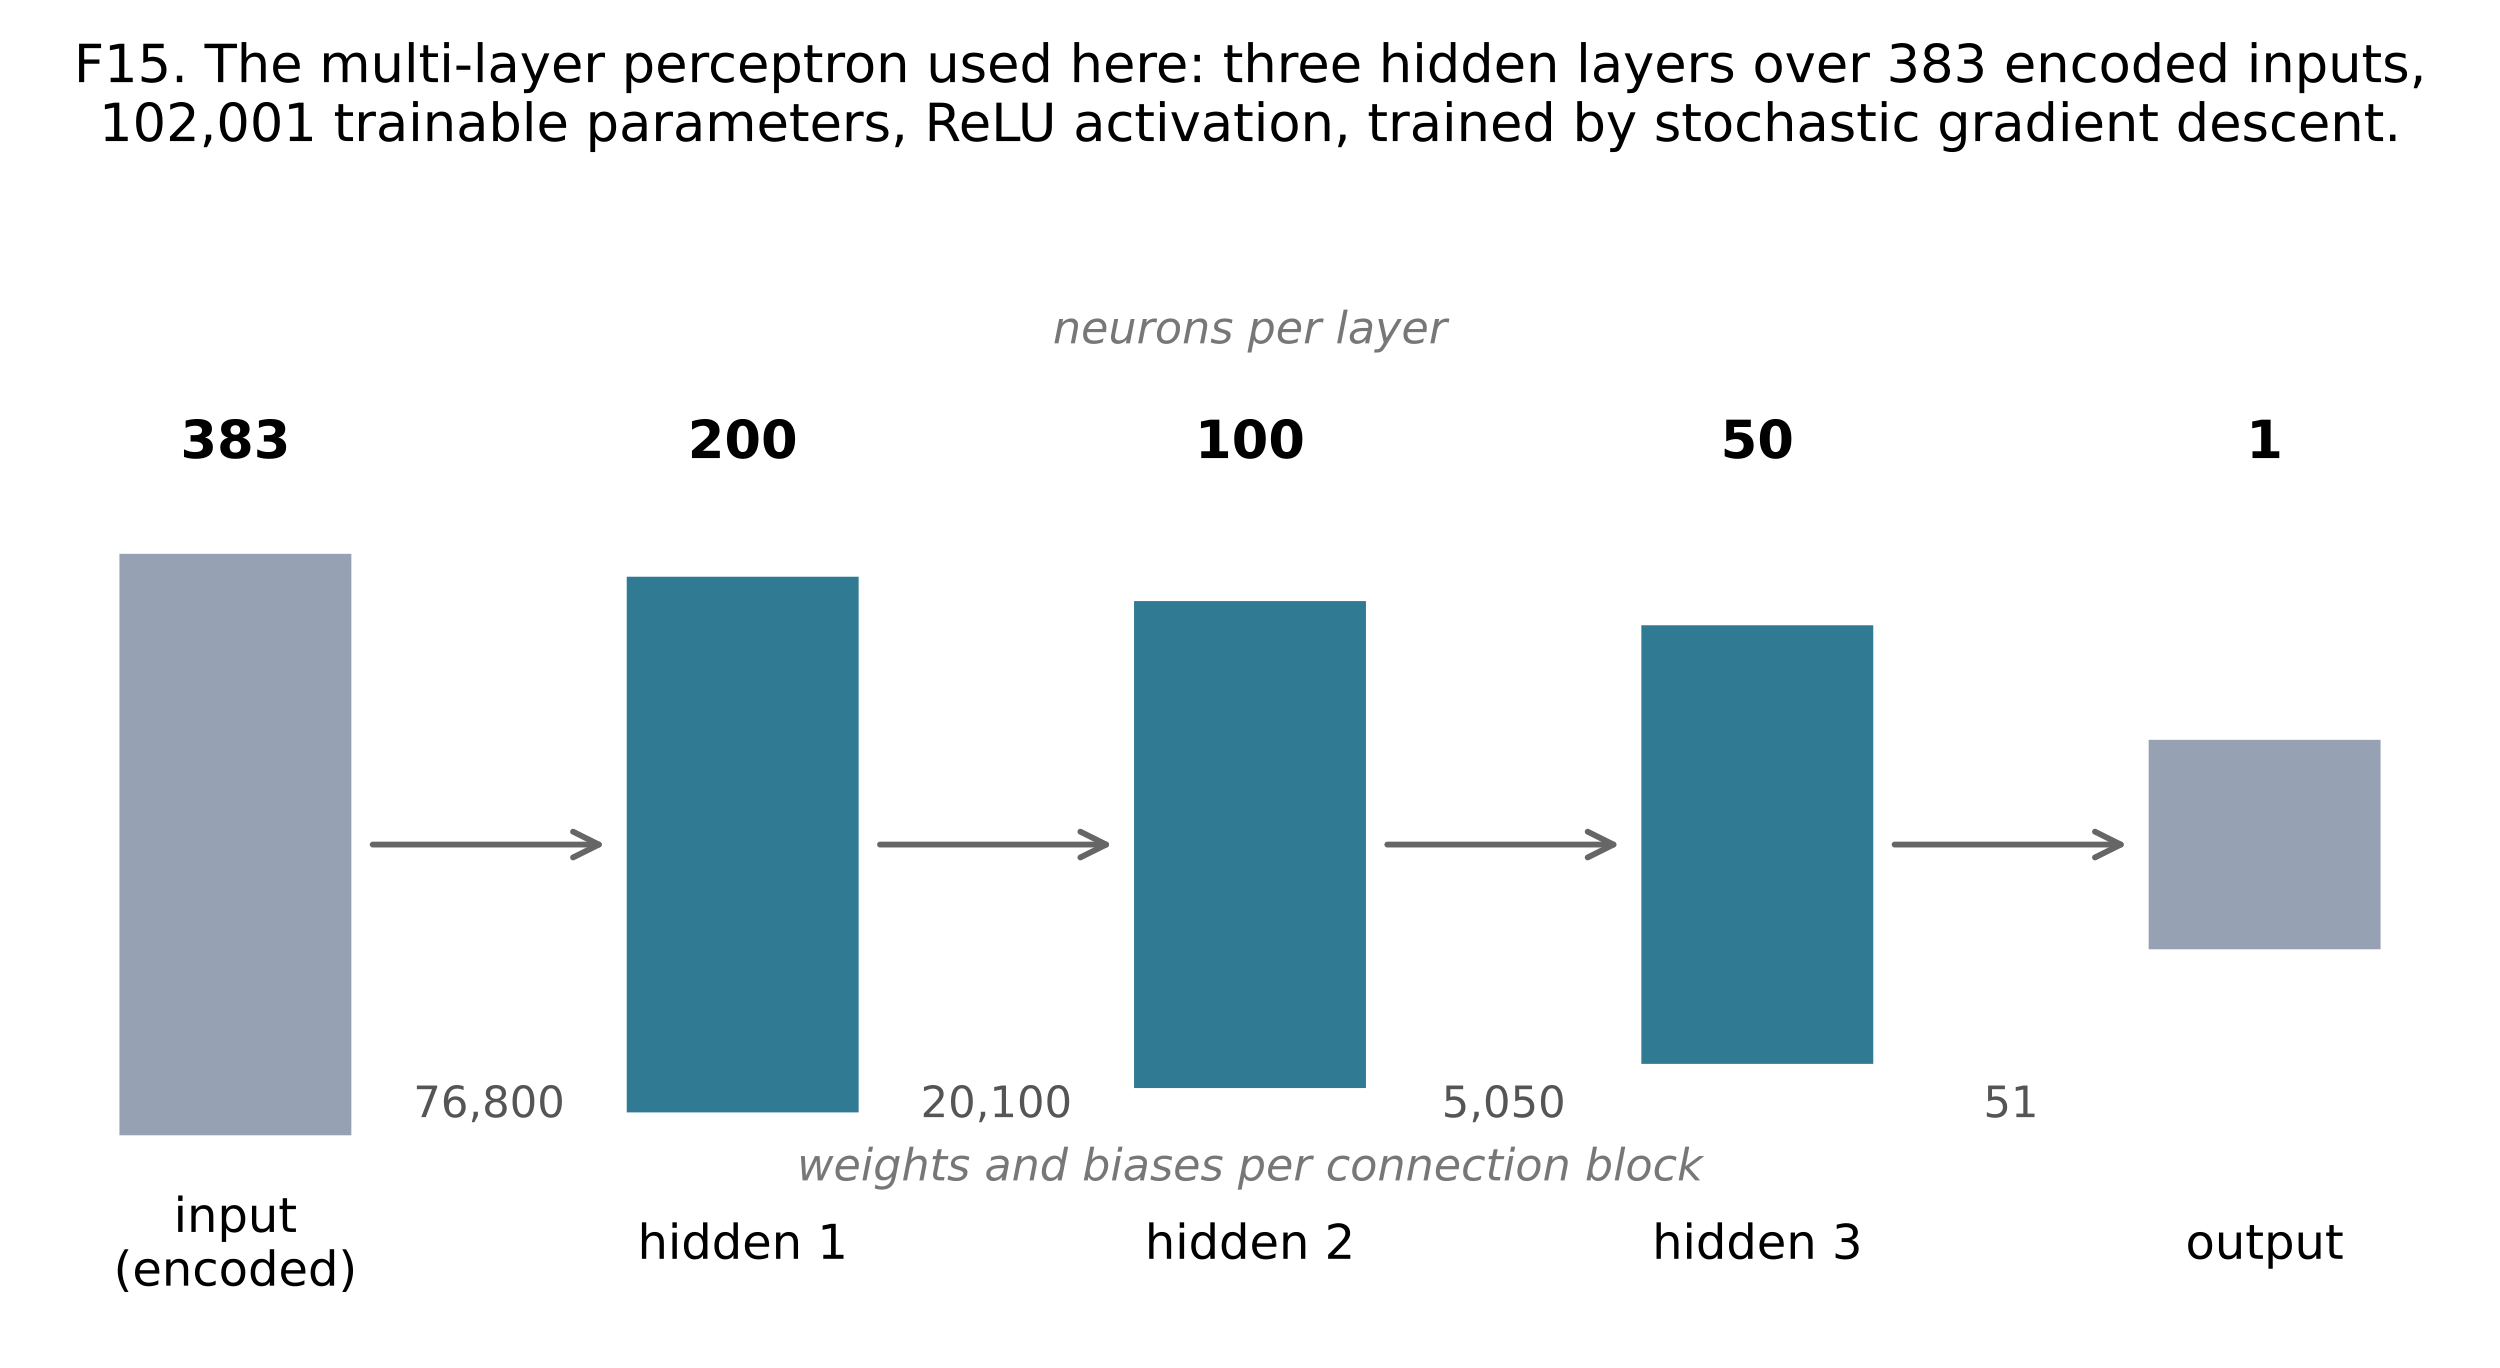
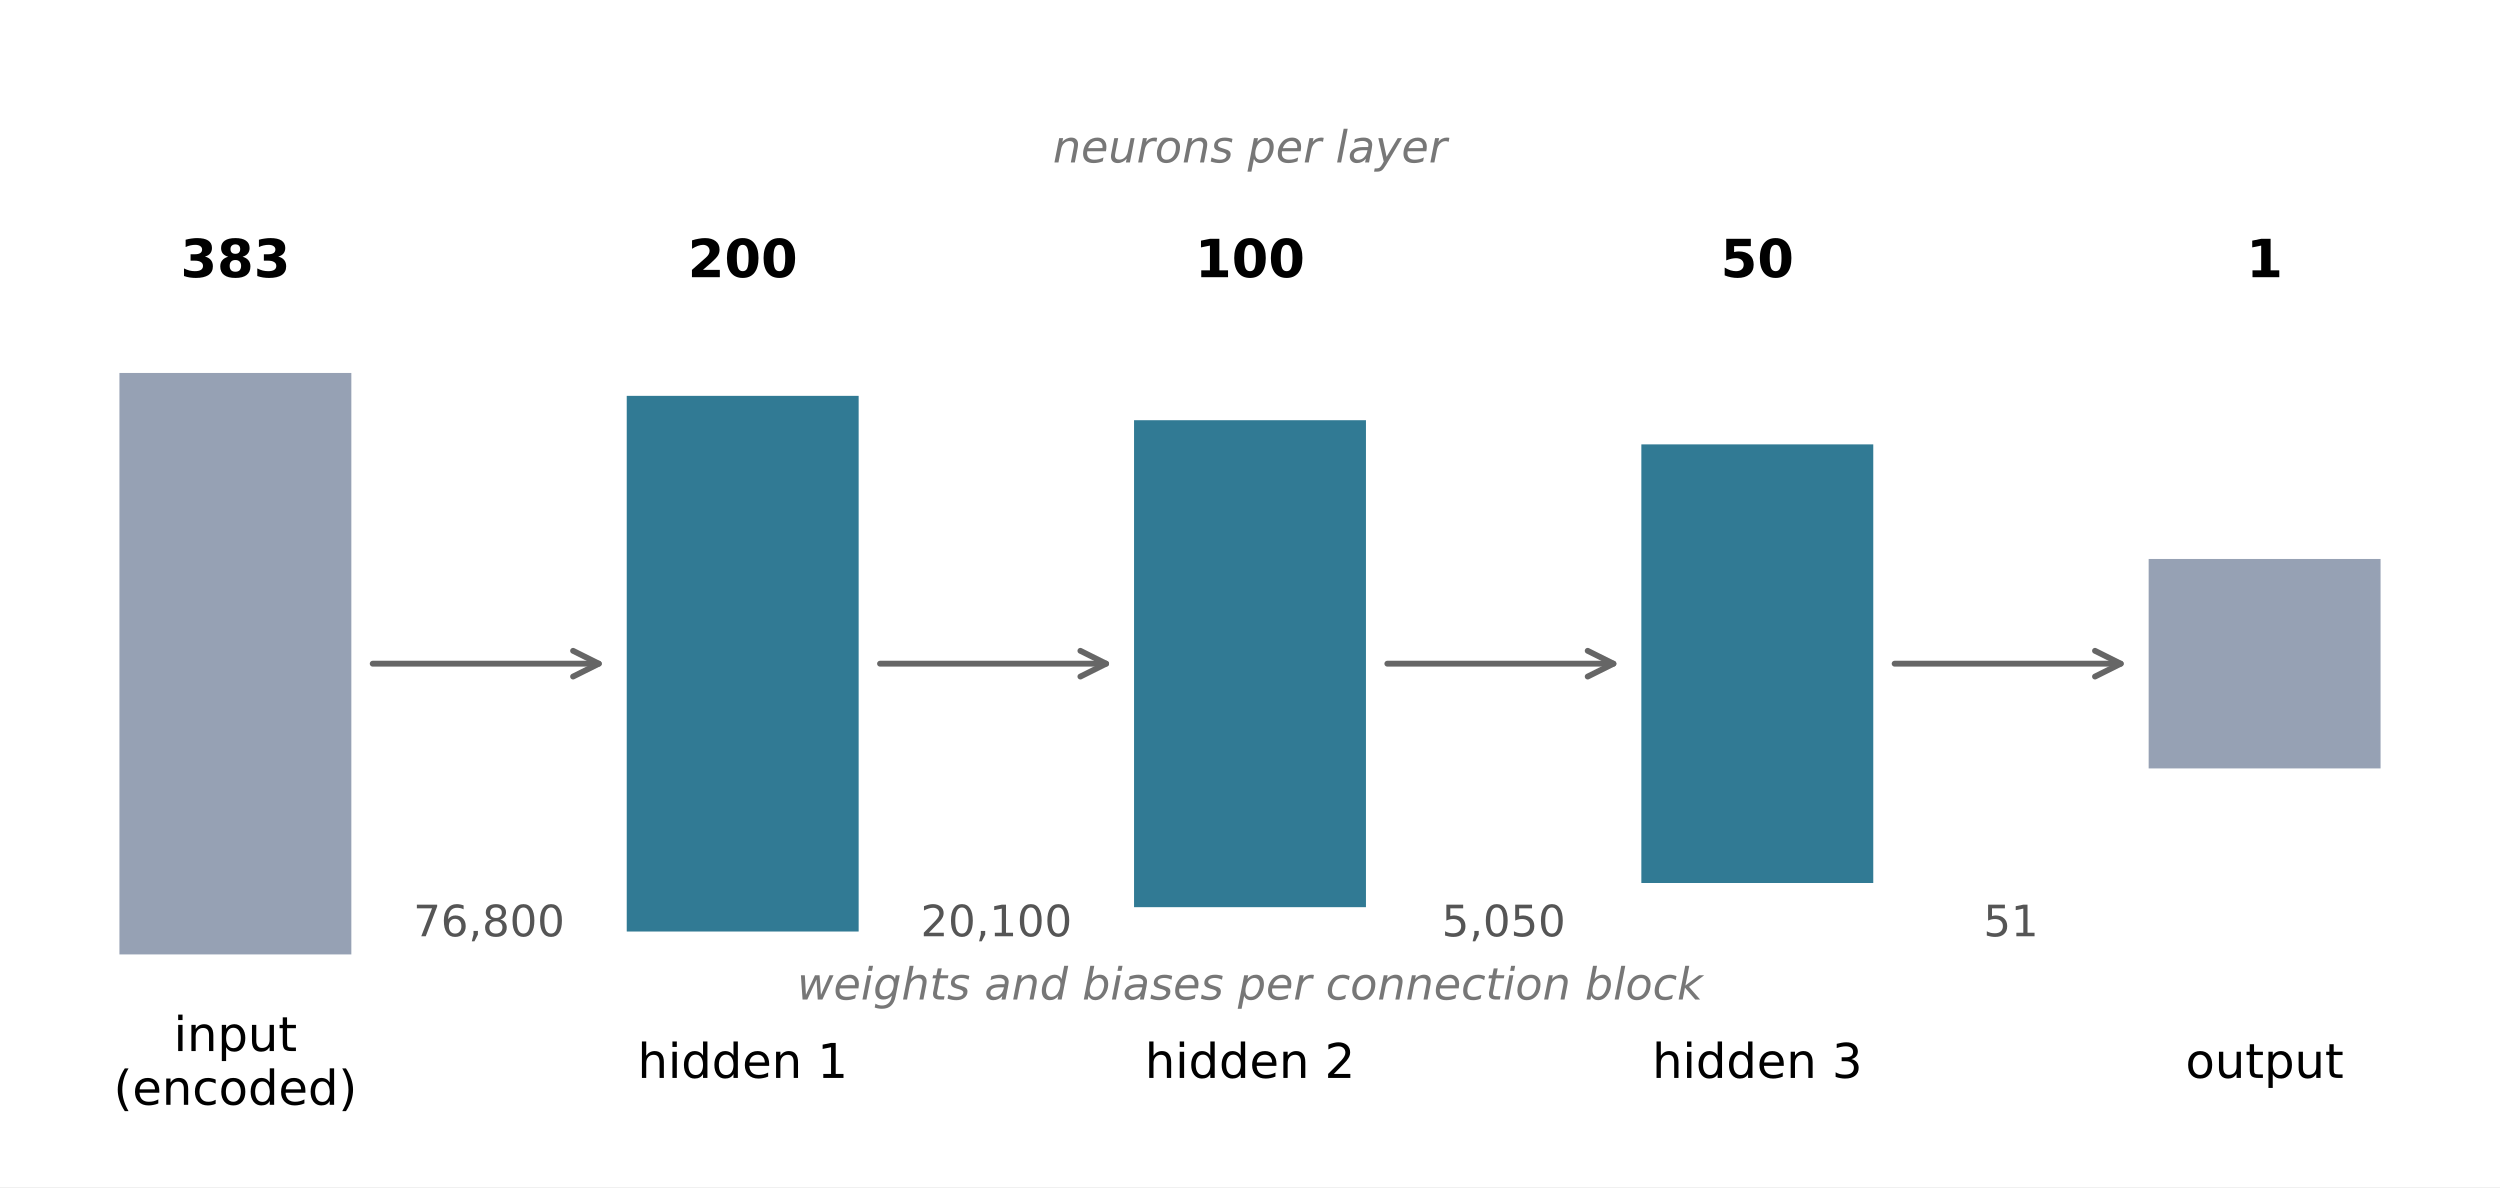
- <svg xmlns="http://www.w3.org/2000/svg" width="427.32pt" height="233.813pt" viewBox="0 0 427.32 233.813" version="1.1">
+ <svg xmlns="http://www.w3.org/2000/svg" width="427.32pt" height="202.896pt" viewBox="0 0 427.32 202.896" version="1.1">
  <defs>
    <style type="text/css">*{stroke-linejoin: round; stroke-linecap: butt}</style>
  </defs>
  <g id="figure_1">
    <g id="patch_1">
-       <path d="M 0 233.813  L 427.32 233.813  L 427.32 -0  L 0 -0  z " style="fill: #ffffff" />
+       <path d="M 0 202.896  L 427.32 202.896  L 427.32 -0  L 0 -0  z " style="fill: #ffffff" />
    </g>
    <g id="axes_1">
      <g id="patch_2">
-         <path d="M 20.413 194.054  L 60.054 194.054  L 60.054 94.665  L 20.413 94.665  z " clip-path="url(#pac8bcdb85f)" style="fill: #8d99ae; opacity: 0.92" />
+         <path d="M 20.413 163.138  L 60.054 163.138  L 60.054 63.749  L 20.413 63.749  z " clip-path="url(#p976cb99a7d)" style="fill: #8d99ae; opacity: 0.92" />
      </g>
      <g id="patch_3">
-         <path d="M 63.706 144.36  Q 83.59 144.36 102.356 144.36  " clip-path="url(#pac8bcdb85f)" style="fill: none; stroke: #666666; stroke-linecap: round" />
-         <path d="M 97.956 142.16  L 102.356 144.36  L 97.956 146.56  " clip-path="url(#pac8bcdb85f)" style="fill: none; stroke: #666666; stroke-linecap: round" />
+         <path d="M 63.706 113.443  Q 83.59 113.443 102.356 113.443  " clip-path="url(#p976cb99a7d)" style="fill: none; stroke: #666666; stroke-linecap: round" />
+         <path d="M 97.956 111.243  L 102.356 113.443  L 97.956 115.643  " clip-path="url(#p976cb99a7d)" style="fill: none; stroke: #666666; stroke-linecap: round" />
      </g>
      <g id="patch_4">
-         <path d="M 107.127 190.14  L 146.767 190.14  L 146.767 98.58  L 107.127 98.58  z " clip-path="url(#pac8bcdb85f)" style="fill: #1f6f8b; opacity: 0.92" />
+         <path d="M 107.127 159.223  L 146.767 159.223  L 146.767 67.663  L 107.127 67.663  z " clip-path="url(#p976cb99a7d)" style="fill: #1f6f8b; opacity: 0.92" />
      </g>
      <g id="patch_5">
-         <path d="M 150.42 144.36  Q 170.303 144.36 189.069 144.36  " clip-path="url(#pac8bcdb85f)" style="fill: none; stroke: #666666; stroke-linecap: round" />
-         <path d="M 184.669 142.16  L 189.069 144.36  L 184.669 146.56  " clip-path="url(#pac8bcdb85f)" style="fill: none; stroke: #666666; stroke-linecap: round" />
+         <path d="M 150.42 113.443  Q 170.303 113.443 189.069 113.443  " clip-path="url(#p976cb99a7d)" style="fill: none; stroke: #666666; stroke-linecap: round" />
+         <path d="M 184.669 111.243  L 189.069 113.443  L 184.669 115.643  " clip-path="url(#p976cb99a7d)" style="fill: none; stroke: #666666; stroke-linecap: round" />
      </g>
      <g id="patch_6">
-         <path d="M 193.84 185.978  L 233.48 185.978  L 233.48 102.742  L 193.84 102.742  z " clip-path="url(#pac8bcdb85f)" style="fill: #1f6f8b; opacity: 0.92" />
+         <path d="M 193.84 155.061  L 233.48 155.061  L 233.48 71.825  L 193.84 71.825  z " clip-path="url(#p976cb99a7d)" style="fill: #1f6f8b; opacity: 0.92" />
      </g>
      <g id="patch_7">
-         <path d="M 237.133 144.36  Q 257.016 144.36 275.782 144.36  " clip-path="url(#pac8bcdb85f)" style="fill: none; stroke: #666666; stroke-linecap: round" />
-         <path d="M 271.382 142.16  L 275.782 144.36  L 271.382 146.56  " clip-path="url(#pac8bcdb85f)" style="fill: none; stroke: #666666; stroke-linecap: round" />
+         <path d="M 237.133 113.443  Q 257.016 113.443 275.782 113.443  " clip-path="url(#p976cb99a7d)" style="fill: none; stroke: #666666; stroke-linecap: round" />
+         <path d="M 271.382 111.243  L 275.782 113.443  L 271.382 115.643  " clip-path="url(#p976cb99a7d)" style="fill: none; stroke: #666666; stroke-linecap: round" />
      </g>
      <g id="patch_8">
-         <path d="M 280.553 181.846  L 320.193 181.846  L 320.193 106.874  L 280.553 106.874  z " clip-path="url(#pac8bcdb85f)" style="fill: #1f6f8b; opacity: 0.92" />
+         <path d="M 280.553 150.929  L 320.193 150.929  L 320.193 75.957  L 280.553 75.957  z " clip-path="url(#p976cb99a7d)" style="fill: #1f6f8b; opacity: 0.92" />
      </g>
      <g id="patch_9">
-         <path d="M 323.846 144.36  Q 343.73 144.36 362.495 144.36  " clip-path="url(#pac8bcdb85f)" style="fill: none; stroke: #666666; stroke-linecap: round" />
-         <path d="M 358.095 142.16  L 362.495 144.36  L 358.095 146.56  " clip-path="url(#pac8bcdb85f)" style="fill: none; stroke: #666666; stroke-linecap: round" />
+         <path d="M 323.846 113.443  Q 343.73 113.443 362.495 113.443  " clip-path="url(#p976cb99a7d)" style="fill: none; stroke: #666666; stroke-linecap: round" />
+         <path d="M 358.095 111.243  L 362.495 113.443  L 358.095 115.643  " clip-path="url(#p976cb99a7d)" style="fill: none; stroke: #666666; stroke-linecap: round" />
      </g>
      <g id="patch_10">
-         <path d="M 367.266 162.26  L 406.907 162.26  L 406.907 126.459  L 367.266 126.459  z " clip-path="url(#pac8bcdb85f)" style="fill: #8d99ae; opacity: 0.92" />
+         <path d="M 367.266 131.344  L 406.907 131.344  L 406.907 95.543  L 367.266 95.543  z " clip-path="url(#p976cb99a7d)" style="fill: #8d99ae; opacity: 0.92" />
      </g>
      <g id="text_1">
-         <text style="font: 700 9px 'DejaVu Sans', 'Bitstream Vera Sans', 'Computer Modern Sans Serif', 'Lucida Grande', 'Verdana', 'Geneva', 'Lucid', 'Arial', 'Helvetica', 'Avant Garde', sans-serif; text-anchor: middle" x="40.234" y="78.299" transform="rotate(-0 40.2336 78.29926)">383</text>
+         <text style="font: 700 9px 'DejaVu Sans', 'Bitstream Vera Sans', 'Computer Modern Sans Serif', 'Lucida Grande', 'Verdana', 'Geneva', 'Lucid', 'Arial', 'Helvetica', 'Avant Garde', sans-serif; text-anchor: middle" x="40.234" y="47.383" transform="rotate(-0 40.2336 47.38264)">383</text>
      </g>
      <g id="text_2">
-         <text style="font: 8.2px 'DejaVu Sans', 'Bitstream Vera Sans', 'Computer Modern Sans Serif', 'Lucida Grande', 'Verdana', 'Geneva', 'Lucid', 'Arial', 'Helvetica', 'Avant Garde', sans-serif" transform="translate(29.68763 210.5754)">input</text>
-         <text style="font: 8.2px 'DejaVu Sans', 'Bitstream Vera Sans', 'Computer Modern Sans Serif', 'Lucida Grande', 'Verdana', 'Geneva', 'Lucid', 'Arial', 'Helvetica', 'Avant Garde', sans-serif" transform="translate(19.42162 219.7576)">(encoded)</text>
+         <text style="font: 8.2px 'DejaVu Sans', 'Bitstream Vera Sans', 'Computer Modern Sans Serif', 'Lucida Grande', 'Verdana', 'Geneva', 'Lucid', 'Arial', 'Helvetica', 'Avant Garde', sans-serif" transform="translate(29.68763 179.6588)">input</text>
+         <text style="font: 8.2px 'DejaVu Sans', 'Bitstream Vera Sans', 'Computer Modern Sans Serif', 'Lucida Grande', 'Verdana', 'Geneva', 'Lucid', 'Arial', 'Helvetica', 'Avant Garde', sans-serif" transform="translate(19.42162 188.841)">(encoded)</text>
      </g>
      <g id="text_3">
-         <text style="fill: #555555; font: 7.4px 'DejaVu Sans', 'Bitstream Vera Sans', 'Computer Modern Sans Serif', 'Lucida Grande', 'Verdana', 'Geneva', 'Lucid', 'Arial', 'Helvetica', 'Avant Garde', sans-serif; text-anchor: middle" x="83.59" y="190.955" transform="rotate(-0 83.5902 190.9554)">76,800</text>
+         <text style="fill: #555555; font: 7.4px 'DejaVu Sans', 'Bitstream Vera Sans', 'Computer Modern Sans Serif', 'Lucida Grande', 'Verdana', 'Geneva', 'Lucid', 'Arial', 'Helvetica', 'Avant Garde', sans-serif; text-anchor: middle" x="83.59" y="160.039" transform="rotate(-0 83.5902 160.0387)">76,800</text>
      </g>
      <g id="text_4">
-         <text style="font: 700 9px 'DejaVu Sans', 'Bitstream Vera Sans', 'Computer Modern Sans Serif', 'Lucida Grande', 'Verdana', 'Geneva', 'Lucid', 'Arial', 'Helvetica', 'Avant Garde', sans-serif; text-anchor: middle" x="126.947" y="78.299" transform="rotate(-0 126.9468 78.29926)">200</text>
+         <text style="font: 700 9px 'DejaVu Sans', 'Bitstream Vera Sans', 'Computer Modern Sans Serif', 'Lucida Grande', 'Verdana', 'Geneva', 'Lucid', 'Arial', 'Helvetica', 'Avant Garde', sans-serif; text-anchor: middle" x="126.947" y="47.383" transform="rotate(-0 126.9468 47.38264)">200</text>
      </g>
      <g id="text_5">
-         <text style="font: 8.2px 'DejaVu Sans', 'Bitstream Vera Sans', 'Computer Modern Sans Serif', 'Lucida Grande', 'Verdana', 'Geneva', 'Lucid', 'Arial', 'Helvetica', 'Avant Garde', sans-serif; text-anchor: middle" x="126.947" y="215.167" transform="rotate(-0 126.9468 215.1665)">hidden 1</text>
+         <text style="font: 8.2px 'DejaVu Sans', 'Bitstream Vera Sans', 'Computer Modern Sans Serif', 'Lucida Grande', 'Verdana', 'Geneva', 'Lucid', 'Arial', 'Helvetica', 'Avant Garde', sans-serif; text-anchor: middle" x="126.947" y="184.25" transform="rotate(-0 126.9468 184.2499)">hidden 1</text>
      </g>
      <g id="text_6">
-         <text style="fill: #555555; font: 7.4px 'DejaVu Sans', 'Bitstream Vera Sans', 'Computer Modern Sans Serif', 'Lucida Grande', 'Verdana', 'Geneva', 'Lucid', 'Arial', 'Helvetica', 'Avant Garde', sans-serif; text-anchor: middle" x="170.303" y="190.955" transform="rotate(-0 170.3034 190.9554)">20,100</text>
+         <text style="fill: #555555; font: 7.4px 'DejaVu Sans', 'Bitstream Vera Sans', 'Computer Modern Sans Serif', 'Lucida Grande', 'Verdana', 'Geneva', 'Lucid', 'Arial', 'Helvetica', 'Avant Garde', sans-serif; text-anchor: middle" x="170.303" y="160.039" transform="rotate(-0 170.3034 160.0387)">20,100</text>
      </g>
      <g id="text_7">
-         <text style="font: 700 9px 'DejaVu Sans', 'Bitstream Vera Sans', 'Computer Modern Sans Serif', 'Lucida Grande', 'Verdana', 'Geneva', 'Lucid', 'Arial', 'Helvetica', 'Avant Garde', sans-serif; text-anchor: middle" x="213.66" y="78.299" transform="rotate(-0 213.66 78.29926)">100</text>
+         <text style="font: 700 9px 'DejaVu Sans', 'Bitstream Vera Sans', 'Computer Modern Sans Serif', 'Lucida Grande', 'Verdana', 'Geneva', 'Lucid', 'Arial', 'Helvetica', 'Avant Garde', sans-serif; text-anchor: middle" x="213.66" y="47.383" transform="rotate(-0 213.66 47.38264)">100</text>
      </g>
      <g id="text_8">
-         <text style="font: 8.2px 'DejaVu Sans', 'Bitstream Vera Sans', 'Computer Modern Sans Serif', 'Lucida Grande', 'Verdana', 'Geneva', 'Lucid', 'Arial', 'Helvetica', 'Avant Garde', sans-serif; text-anchor: middle" x="213.66" y="215.167" transform="rotate(-0 213.66 215.1665)">hidden 2</text>
+         <text style="font: 8.2px 'DejaVu Sans', 'Bitstream Vera Sans', 'Computer Modern Sans Serif', 'Lucida Grande', 'Verdana', 'Geneva', 'Lucid', 'Arial', 'Helvetica', 'Avant Garde', sans-serif; text-anchor: middle" x="213.66" y="184.25" transform="rotate(-0 213.66 184.2499)">hidden 2</text>
      </g>
      <g id="text_9">
-         <text style="fill: #555555; font: 7.4px 'DejaVu Sans', 'Bitstream Vera Sans', 'Computer Modern Sans Serif', 'Lucida Grande', 'Verdana', 'Geneva', 'Lucid', 'Arial', 'Helvetica', 'Avant Garde', sans-serif; text-anchor: middle" x="257.017" y="190.955" transform="rotate(-0 257.0166 190.9554)">5,050</text>
+         <text style="fill: #555555; font: 7.4px 'DejaVu Sans', 'Bitstream Vera Sans', 'Computer Modern Sans Serif', 'Lucida Grande', 'Verdana', 'Geneva', 'Lucid', 'Arial', 'Helvetica', 'Avant Garde', sans-serif; text-anchor: middle" x="257.017" y="160.039" transform="rotate(-0 257.0166 160.0387)">5,050</text>
      </g>
      <g id="text_10">
-         <text style="font: 700 9px 'DejaVu Sans', 'Bitstream Vera Sans', 'Computer Modern Sans Serif', 'Lucida Grande', 'Verdana', 'Geneva', 'Lucid', 'Arial', 'Helvetica', 'Avant Garde', sans-serif; text-anchor: middle" x="300.373" y="78.299" transform="rotate(-0 300.3732 78.29926)">50</text>
+         <text style="font: 700 9px 'DejaVu Sans', 'Bitstream Vera Sans', 'Computer Modern Sans Serif', 'Lucida Grande', 'Verdana', 'Geneva', 'Lucid', 'Arial', 'Helvetica', 'Avant Garde', sans-serif; text-anchor: middle" x="300.373" y="47.383" transform="rotate(-0 300.3732 47.38264)">50</text>
      </g>
      <g id="text_11">
-         <text style="font: 8.2px 'DejaVu Sans', 'Bitstream Vera Sans', 'Computer Modern Sans Serif', 'Lucida Grande', 'Verdana', 'Geneva', 'Lucid', 'Arial', 'Helvetica', 'Avant Garde', sans-serif; text-anchor: middle" x="300.373" y="215.167" transform="rotate(-0 300.3732 215.1665)">hidden 3</text>
+         <text style="font: 8.2px 'DejaVu Sans', 'Bitstream Vera Sans', 'Computer Modern Sans Serif', 'Lucida Grande', 'Verdana', 'Geneva', 'Lucid', 'Arial', 'Helvetica', 'Avant Garde', sans-serif; text-anchor: middle" x="300.373" y="184.25" transform="rotate(-0 300.3732 184.2499)">hidden 3</text>
      </g>
      <g id="text_12">
-         <text style="fill: #555555; font: 7.4px 'DejaVu Sans', 'Bitstream Vera Sans', 'Computer Modern Sans Serif', 'Lucida Grande', 'Verdana', 'Geneva', 'Lucid', 'Arial', 'Helvetica', 'Avant Garde', sans-serif; text-anchor: middle" x="343.73" y="190.955" transform="rotate(-0 343.7298 190.9554)">51</text>
+         <text style="fill: #555555; font: 7.4px 'DejaVu Sans', 'Bitstream Vera Sans', 'Computer Modern Sans Serif', 'Lucida Grande', 'Verdana', 'Geneva', 'Lucid', 'Arial', 'Helvetica', 'Avant Garde', sans-serif; text-anchor: middle" x="343.73" y="160.039" transform="rotate(-0 343.7298 160.0387)">51</text>
      </g>
      <g id="text_13">
-         <text style="font: 700 9px 'DejaVu Sans', 'Bitstream Vera Sans', 'Computer Modern Sans Serif', 'Lucida Grande', 'Verdana', 'Geneva', 'Lucid', 'Arial', 'Helvetica', 'Avant Garde', sans-serif; text-anchor: middle" x="387.086" y="78.299" transform="rotate(-0 387.0864 78.29926)">1</text>
+         <text style="font: 700 9px 'DejaVu Sans', 'Bitstream Vera Sans', 'Computer Modern Sans Serif', 'Lucida Grande', 'Verdana', 'Geneva', 'Lucid', 'Arial', 'Helvetica', 'Avant Garde', sans-serif; text-anchor: middle" x="387.086" y="47.383" transform="rotate(-0 387.0864 47.38264)">1</text>
      </g>
      <g id="text_14">
-         <text style="font: 8.2px 'DejaVu Sans', 'Bitstream Vera Sans', 'Computer Modern Sans Serif', 'Lucida Grande', 'Verdana', 'Geneva', 'Lucid', 'Arial', 'Helvetica', 'Avant Garde', sans-serif; text-anchor: middle" x="387.086" y="215.167" transform="rotate(-0 387.0864 215.1665)">output</text>
+         <text style="font: 8.2px 'DejaVu Sans', 'Bitstream Vera Sans', 'Computer Modern Sans Serif', 'Lucida Grande', 'Verdana', 'Geneva', 'Lucid', 'Arial', 'Helvetica', 'Avant Garde', sans-serif; text-anchor: middle" x="387.086" y="184.25" transform="rotate(-0 387.0864 184.2499)">output</text>
      </g>
      <g id="text_15">
-         <text style="fill: #777777; font: italic 7.6px 'DejaVu Sans', 'Bitstream Vera Sans', 'Computer Modern Sans Serif', 'Lucida Grande', 'Verdana', 'Geneva', 'Lucid', 'Arial', 'Helvetica', 'Avant Garde', sans-serif; text-anchor: middle" x="213.66" y="58.68" transform="rotate(-0 213.66 58.67983)">neurons per layer</text>
+         <text style="fill: #777777; font: italic 7.6px 'DejaVu Sans', 'Bitstream Vera Sans', 'Computer Modern Sans Serif', 'Lucida Grande', 'Verdana', 'Geneva', 'Lucid', 'Arial', 'Helvetica', 'Avant Garde', sans-serif; text-anchor: middle" x="213.66" y="27.763" transform="rotate(-0 213.66 27.7632)">neurons per layer</text>
      </g>
      <g id="text_16">
-         <text style="fill: #777777; font: italic 7.6px 'DejaVu Sans', 'Bitstream Vera Sans', 'Computer Modern Sans Serif', 'Lucida Grande', 'Verdana', 'Geneva', 'Lucid', 'Arial', 'Helvetica', 'Avant Garde', sans-serif; text-anchor: middle" x="213.66" y="201.765" transform="rotate(-0 213.66 201.7654)">weights and biases per connection block</text>
-       </g>
-       <g id="text_17">
-         <text style="font: 9px 'DejaVu Sans', 'Bitstream Vera Sans', 'Computer Modern Sans Serif', 'Lucida Grande', 'Verdana', 'Geneva', 'Lucid', 'Arial', 'Helvetica', 'Avant Garde', sans-serif" transform="translate(12.62391 14.03859)">F15. The multi-layer perceptron used here: three hidden layers over 383 encoded inputs,</text>
-         <text style="font: 9px 'DejaVu Sans', 'Bitstream Vera Sans', 'Computer Modern Sans Serif', 'Lucida Grande', 'Verdana', 'Geneva', 'Lucid', 'Arial', 'Helvetica', 'Avant Garde', sans-serif" transform="translate(16.94109 24.11662)">102,001 trainable parameters, ReLU activation, trained by stochastic gradient descent.</text>
+         <text style="fill: #777777; font: italic 7.6px 'DejaVu Sans', 'Bitstream Vera Sans', 'Computer Modern Sans Serif', 'Lucida Grande', 'Verdana', 'Geneva', 'Lucid', 'Arial', 'Helvetica', 'Avant Garde', sans-serif; text-anchor: middle" x="213.66" y="170.849" transform="rotate(-0 213.66 170.8488)">weights and biases per connection block</text>
      </g>
    </g>
  </g>
  <defs>
-     <clipPath id="pac8bcdb85f">
-       <rect x="7.2" y="38.117" width="412.92" height="188.496" />
+     <clipPath id="p976cb99a7d">
+       <rect x="7.2" y="7.2" width="412.92" height="188.496" />
    </clipPath>
  </defs>
</svg>
